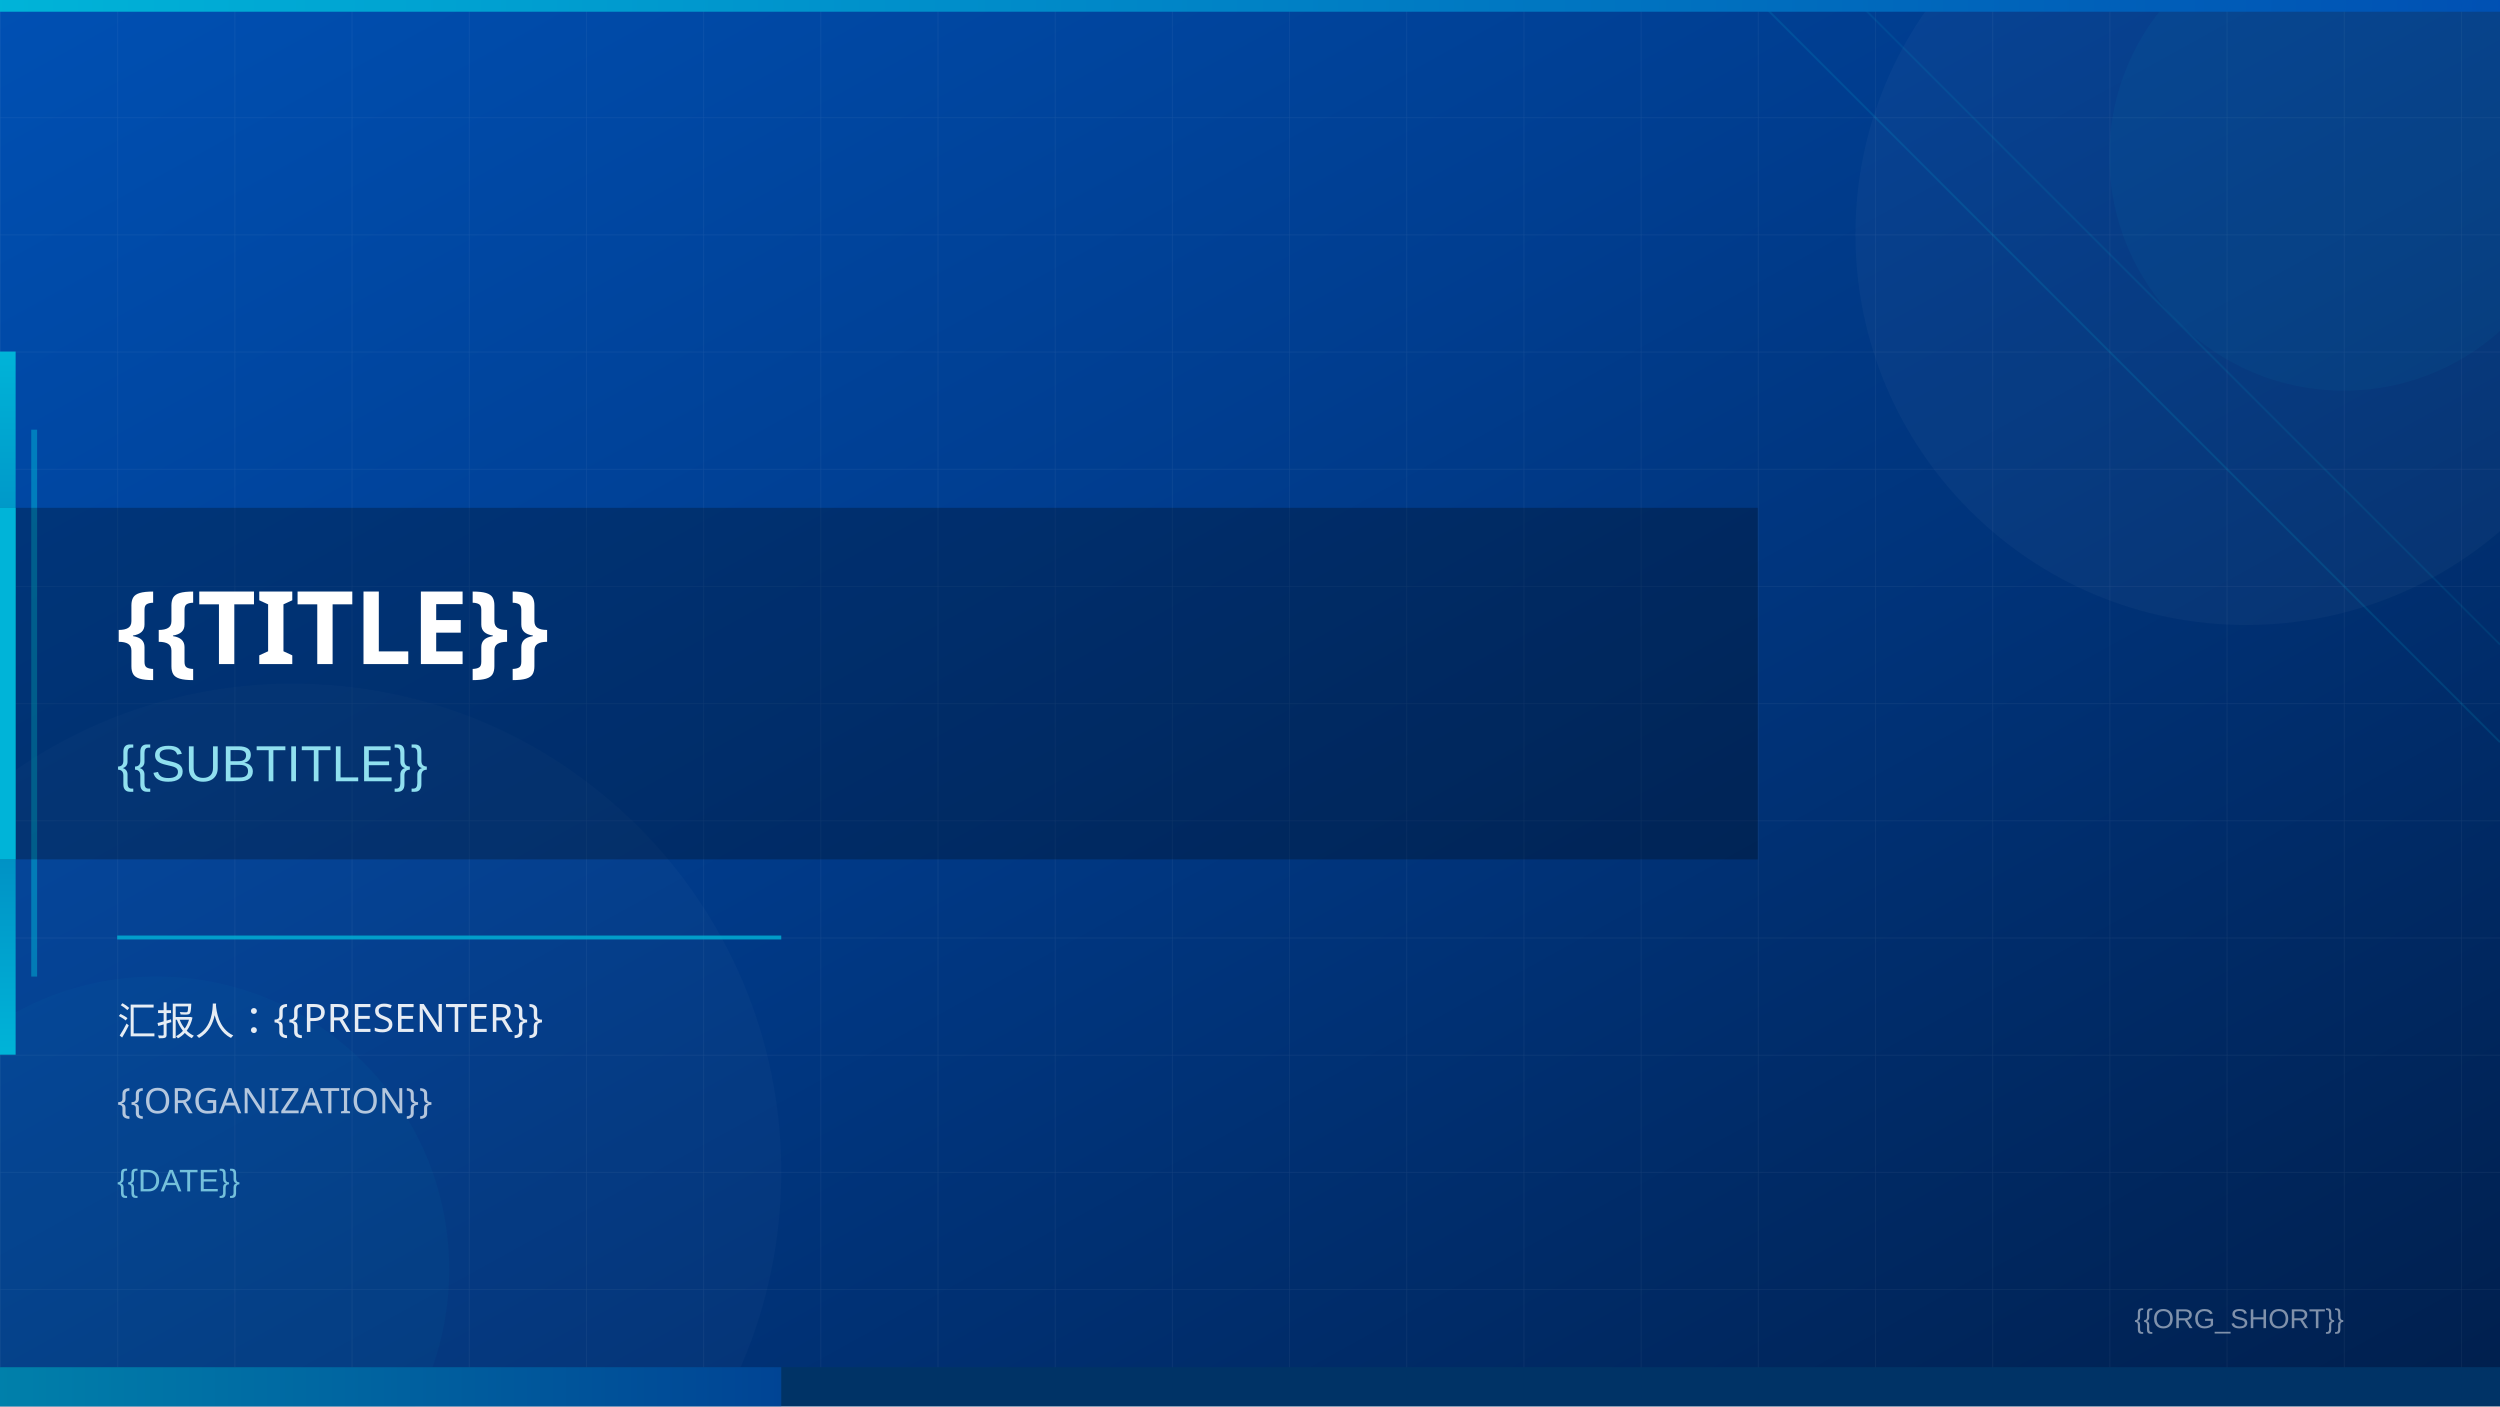
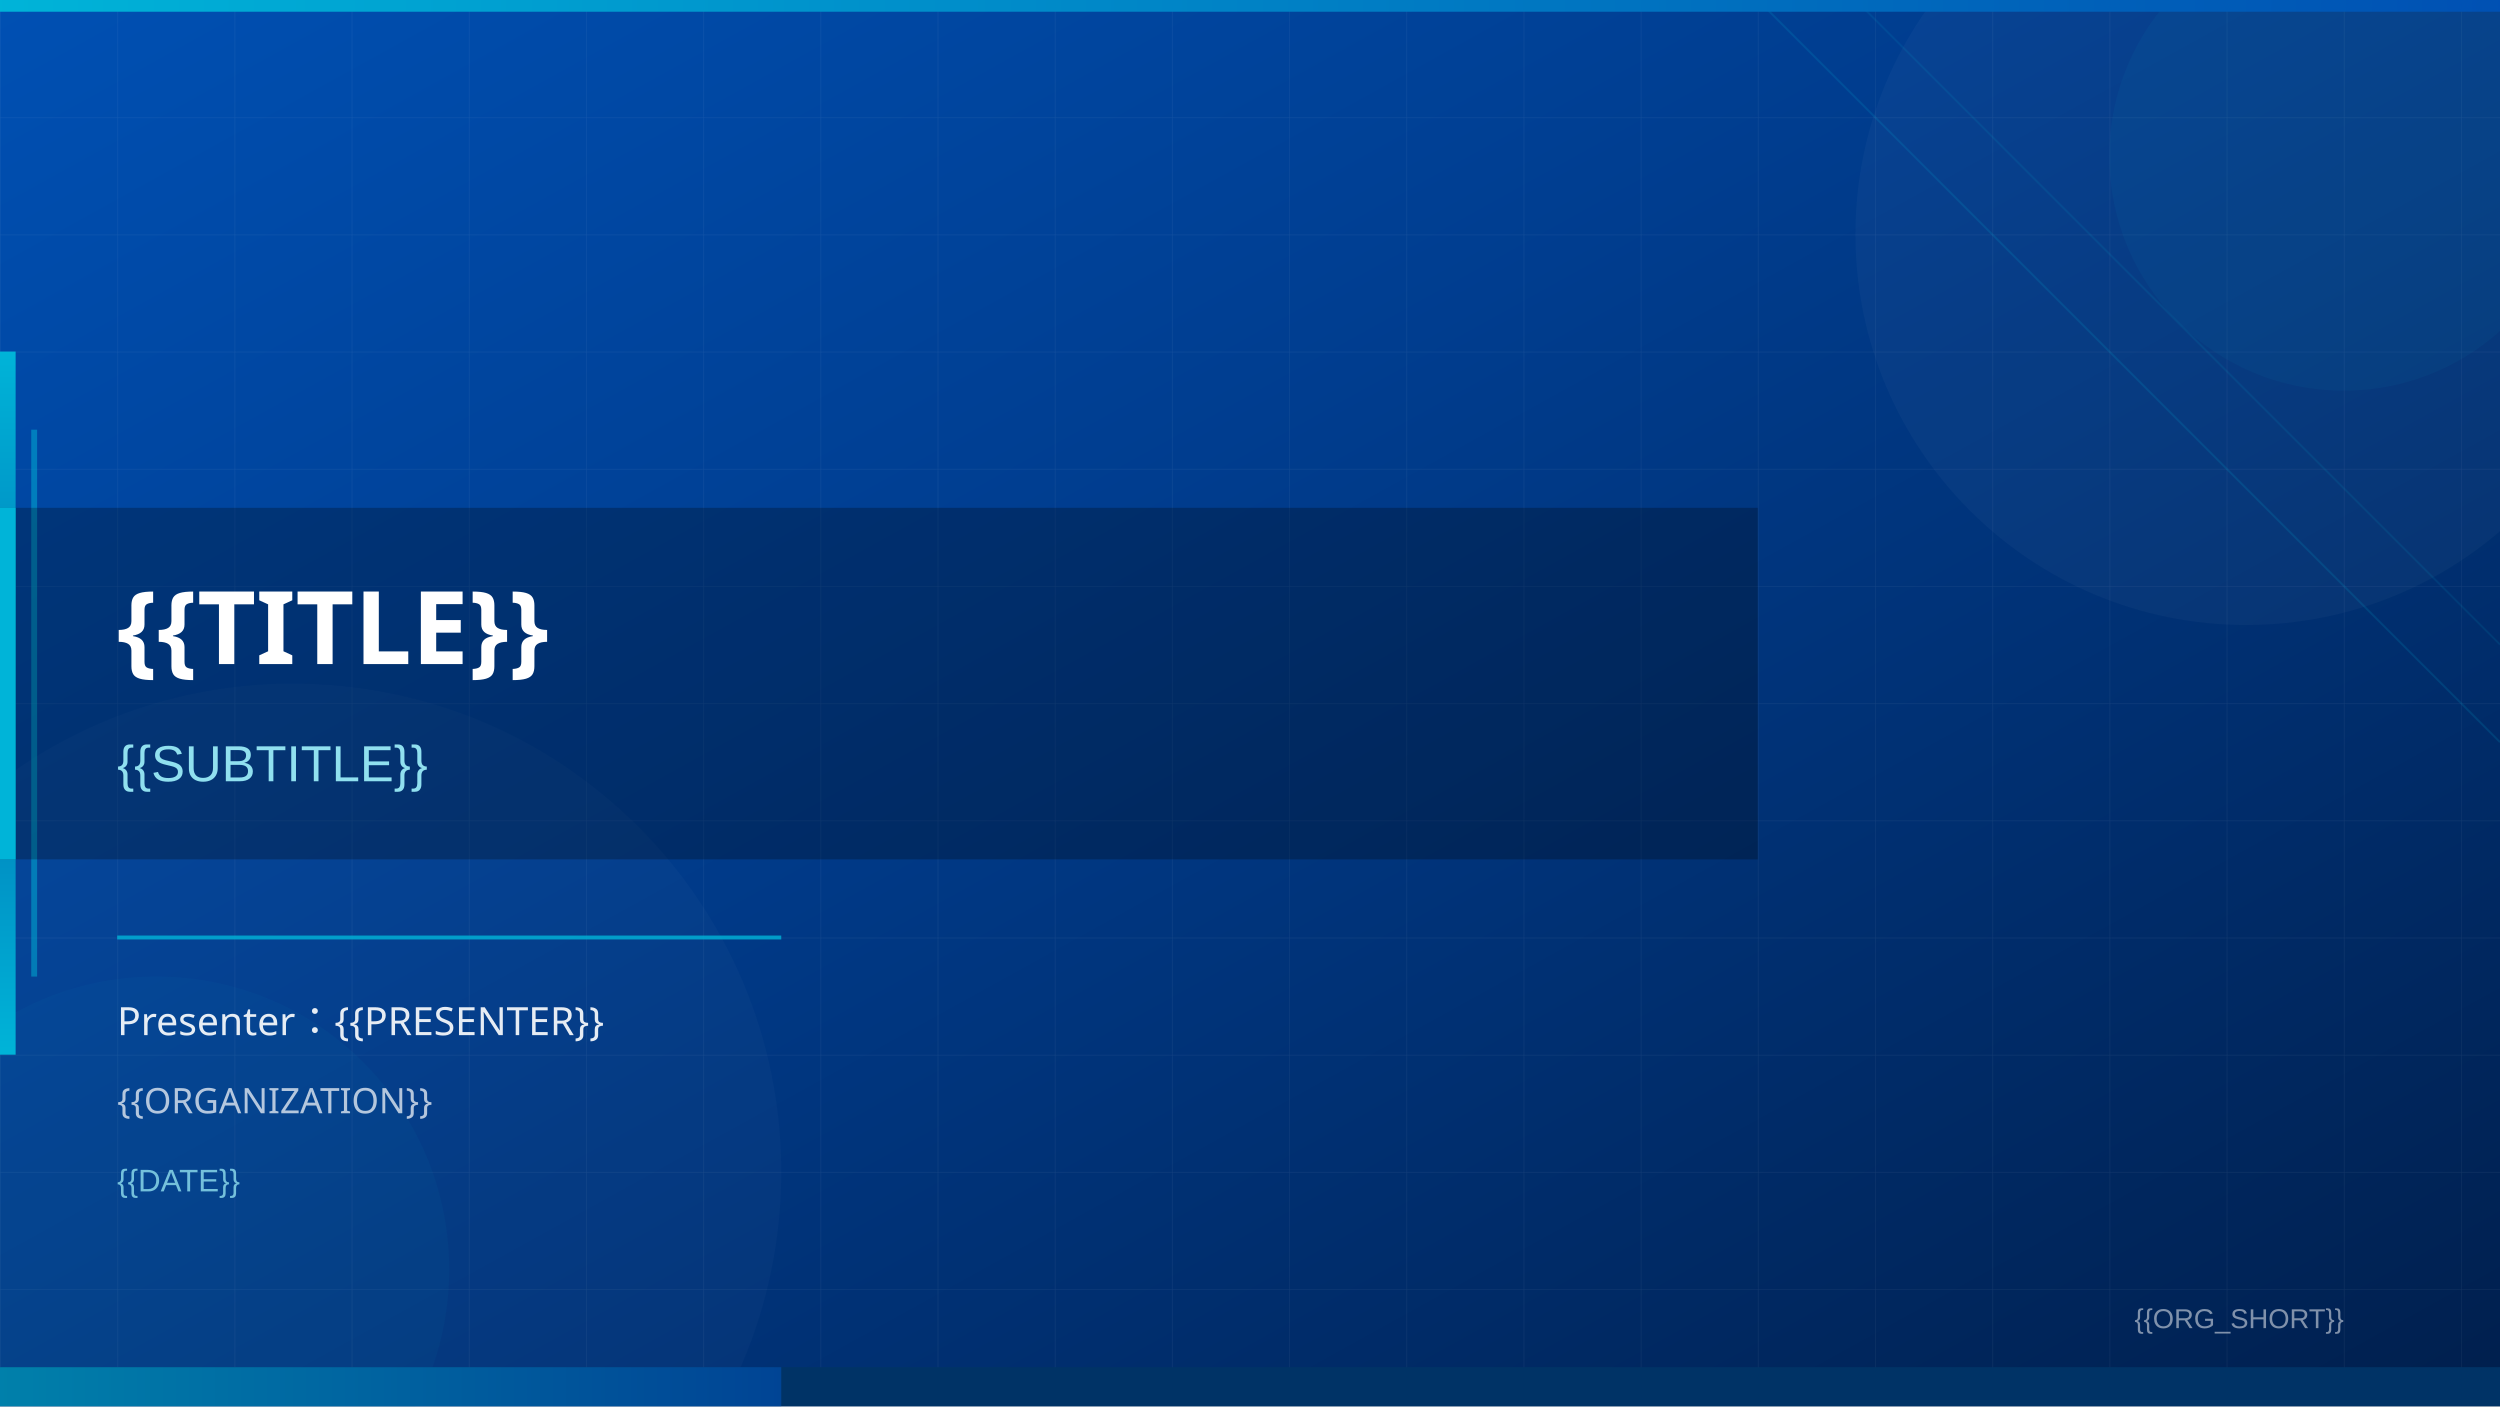
<svg xmlns="http://www.w3.org/2000/svg" width="1280" height="720" viewBox="0 0 1280 720">
  <defs>
    <linearGradient id="coverBgGrad" x1="0%" y1="0%" x2="100%" y2="100%">
      <stop offset="0%" style="stop-color:#0050B3;stop-opacity:1" />
      <stop offset="40%" style="stop-color:#003D8F;stop-opacity:1" />
      <stop offset="100%" style="stop-color:#001F4D;stop-opacity:1" />
    </linearGradient>
    <linearGradient id="topGrad" x1="0%" y1="0%" x2="100%" y2="0%">
      <stop offset="0%" style="stop-color:#00B4D8;stop-opacity:1" />
      <stop offset="100%" style="stop-color:#0050B3;stop-opacity:1" />
    </linearGradient>
    <linearGradient id="sideGrad" x1="0%" y1="0%" x2="0%" y2="100%">
      <stop offset="0%" style="stop-color:#00B4D8;stop-opacity:1" />
      <stop offset="50%" style="stop-color:#0077B6;stop-opacity:1" />
      <stop offset="100%" style="stop-color:#00B4D8;stop-opacity:1" />
    </linearGradient>
    <pattern id="gridPattern" width="60" height="60" patternUnits="userSpaceOnUse">
      <path d="M 60 0 L 0 0 0 60" fill="none" stroke="#FFFFFF" stroke-width="0.5" stroke-opacity="0.08" />
    </pattern>
  </defs>
  <rect x="0" y="0" width="1280" height="720" fill="url(#coverBgGrad)" />
  <rect x="0" y="0" width="1280" height="720" fill="url(#gridPattern)" />
  <circle cx="1150" cy="120" r="200" fill="#FFFFFF" fill-opacity="0.03" />
  <circle cx="1200" cy="80" r="120" fill="#00B4D8" fill-opacity="0.05" />
  <circle cx="150" cy="600" r="250" fill="#FFFFFF" fill-opacity="0.02" />
  <circle cx="80" cy="650" r="150" fill="#00B4D8" fill-opacity="0.04" />
  <line x1="900" y1="0" x2="1280" y2="380" stroke="#00B4D8" stroke-width="1" stroke-opacity="0.15" />
  <line x1="950" y1="0" x2="1280" y2="330" stroke="#00B4D8" stroke-width="1" stroke-opacity="0.1" />
  <rect x="0" y="0" width="1280" height="6" fill="url(#topGrad)" />
  <rect x="0" y="180" width="8" height="360" fill="url(#sideGrad)" />
  <rect x="16" y="220" width="3" height="280" fill="#00B4D8" fill-opacity="0.5" />
  <rect x="0" y="260" width="900" height="180" fill="#000000" fill-opacity="0.25" />
  <rect x="0" y="260" width="8" height="180" fill="#00B4D8" />
  <text x="60" y="340" font-family="Microsoft YaHei, SimHei, sans-serif" font-size="52" font-weight="bold" fill="#FFFFFF">
        {{TITLE}}
    </text>
  <text x="60" y="400" font-family="Microsoft YaHei, Arial, sans-serif" font-size="26" fill="#90E0EF">
        {{SUBTITLE}}
    </text>
  <line x1="60" y1="480" x2="400" y2="480" stroke="#00B4D8" stroke-width="2" stroke-opacity="0.8" />
  <text x="60" y="530" font-family="Microsoft YaHei, sans-serif" font-size="20" fill="#FFFFFF" fill-opacity="0.9">
-         汇报人：{{PRESENTER}}
+         Presenter：{{PRESENTER}}
    </text>
  <text x="60" y="570" font-family="Microsoft YaHei, sans-serif" font-size="18" fill="#FFFFFF" fill-opacity="0.7">
        {{ORGANIZATION}}
    </text>
  <text x="60" y="610" font-family="Arial, Microsoft YaHei, sans-serif" font-size="16" fill="#90E0EF" fill-opacity="0.8">
        {{DATE}}
    </text>
  <rect x="0" y="700" width="1280" height="20" fill="#003366" />
  <rect x="0" y="700" width="400" height="20" fill="url(#topGrad)" fill-opacity="0.6" />
  <text x="1200" y="680" text-anchor="end" font-family="Arial, sans-serif" font-size="14" fill="#FFFFFF" fill-opacity="0.5">
        {{ORG_SHORT}}
    </text>
</svg>
